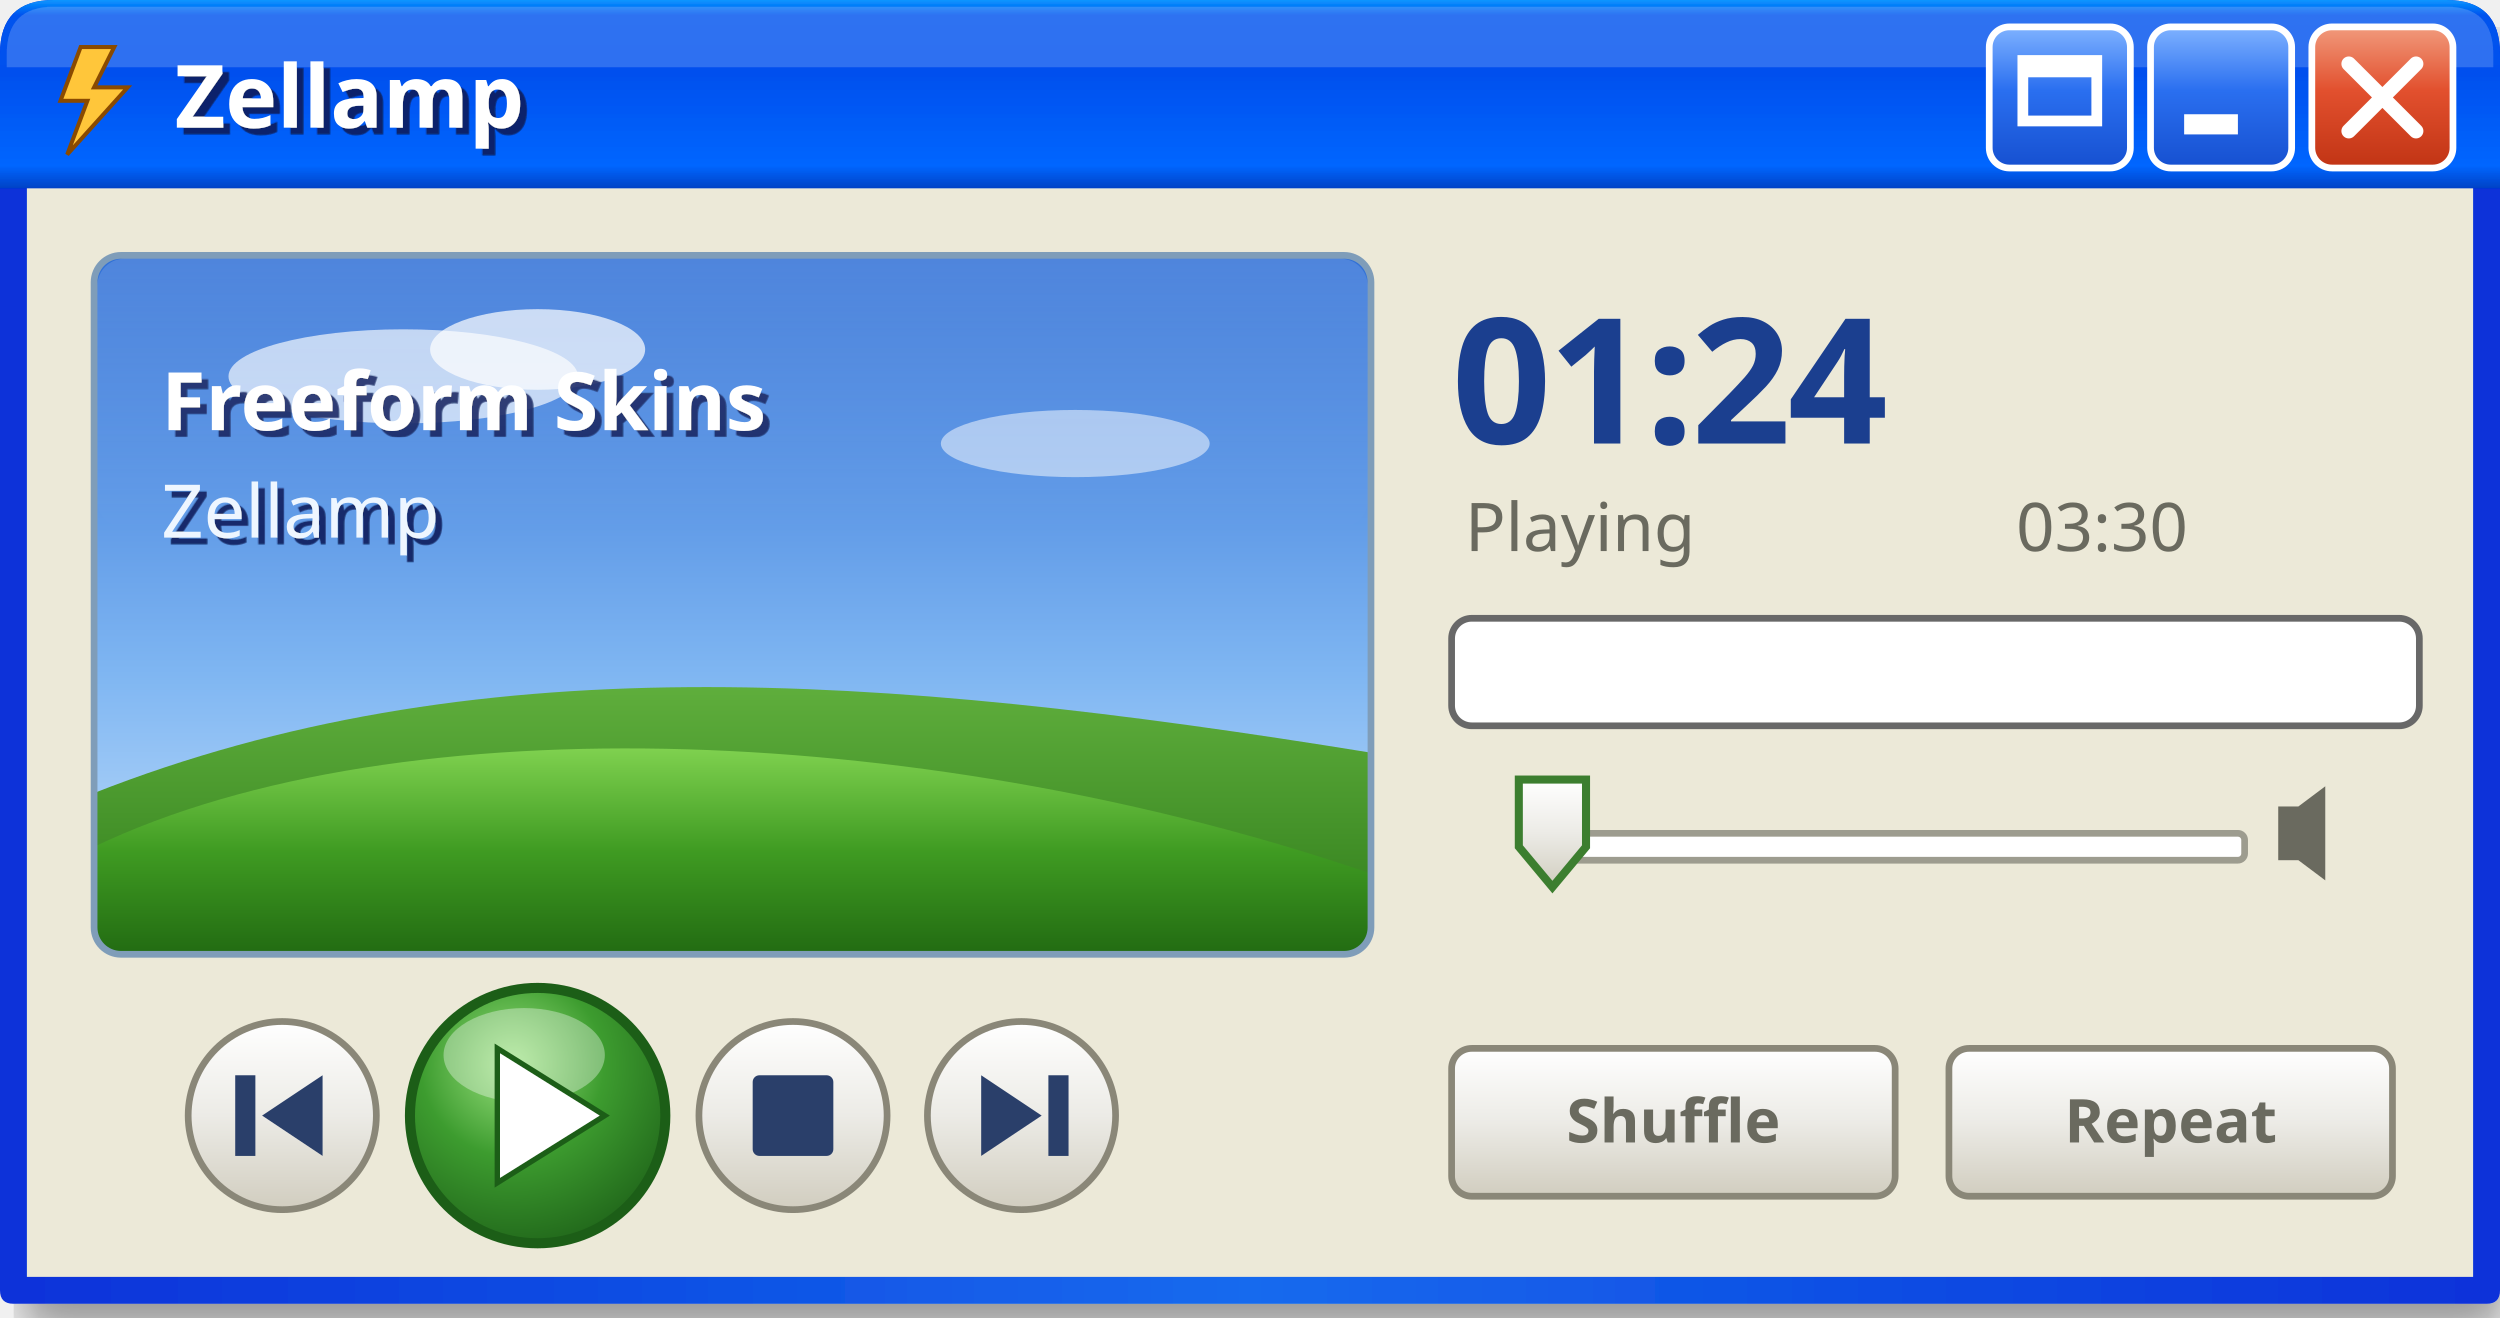
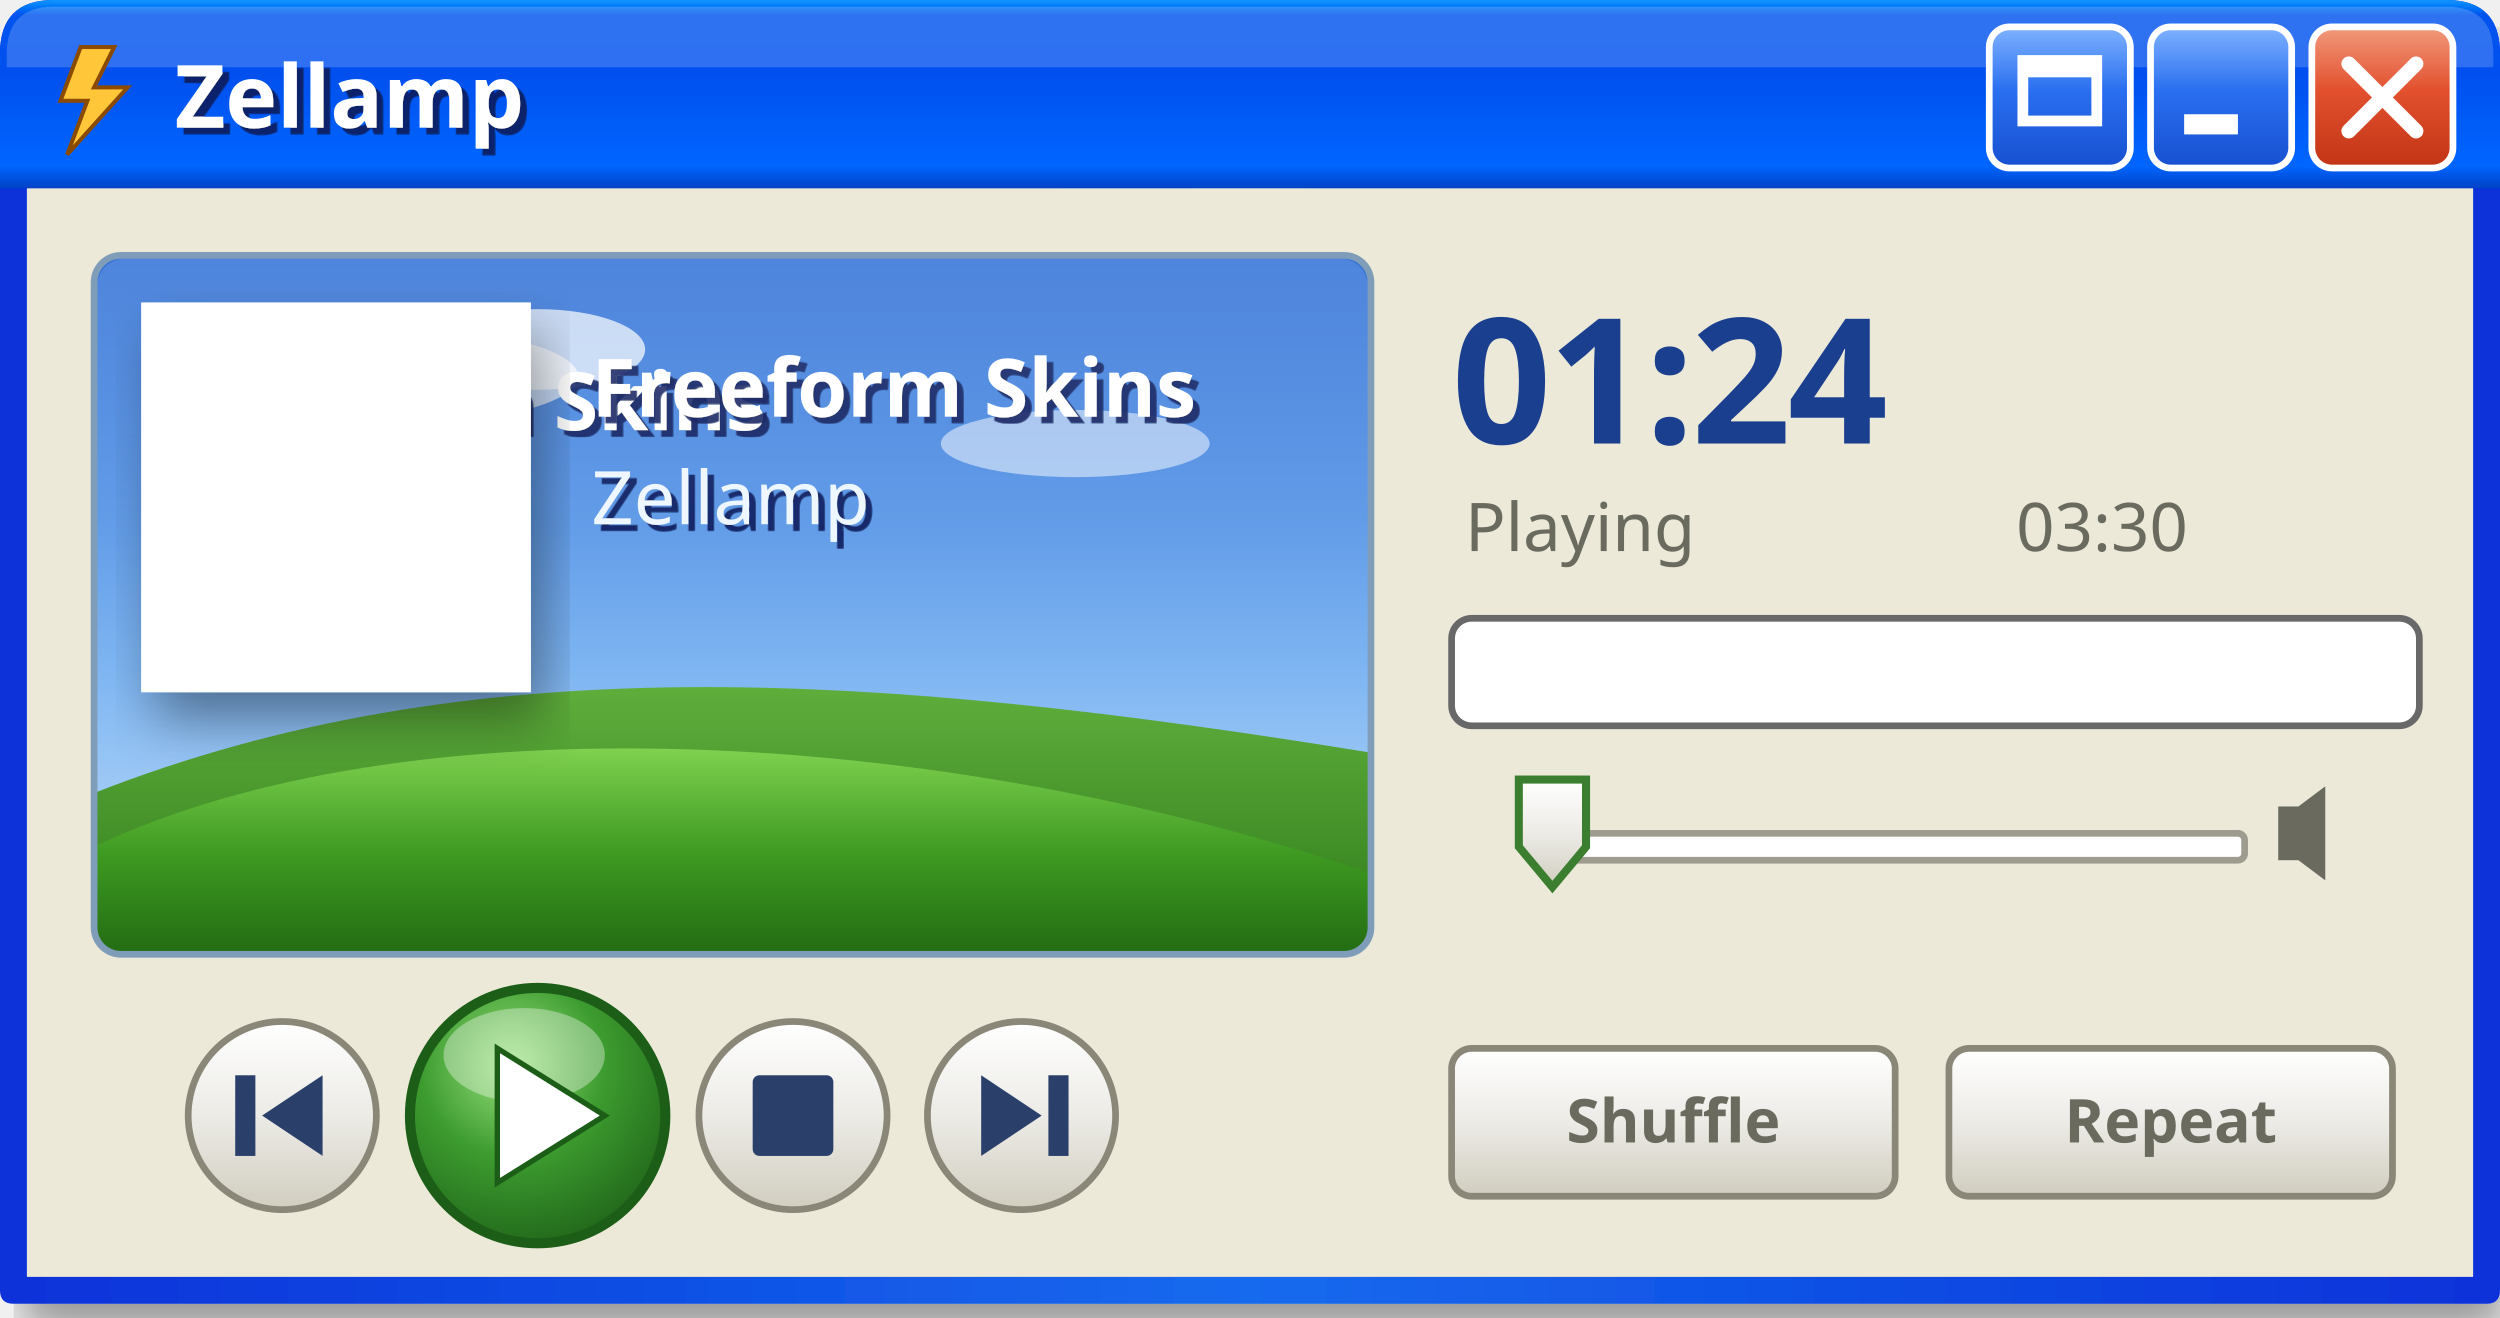
<svg xmlns="http://www.w3.org/2000/svg" width="372" height="196" viewBox="0 0 372 196" data-za-id="luna" data-za-name="Luna" data-za-description="An XP-era desktop player: Luna blue title bar, a Bliss hillside display, and a block-segment progress bar." data-za-panel="arctic-glass">
  <defs>
    <linearGradient id="titlebar" x1="0" y1="0" x2="0" y2="1">
      <stop offset="0" stop-color="#0997ff" />
      <stop offset="0.08" stop-color="#0053ee" />
      <stop offset="0.4" stop-color="#0050ee" />
      <stop offset="0.88" stop-color="#06f" />
      <stop offset="1" stop-color="#0042c6" />
    </linearGradient>
    <linearGradient id="frame" x1="0" y1="0" x2="1" y2="0">
      <stop offset="0" stop-color="#0831d9" />
      <stop offset="0.5" stop-color="#166aee" />
      <stop offset="1" stop-color="#0831d9" />
    </linearGradient>
    <linearGradient id="sky" x1="0" y1="0" x2="0" y2="1">
      <stop offset="0" stop-color="#2f6fd6" />
      <stop offset="0.6" stop-color="#7fb6f2" />
      <stop offset="1" stop-color="#c9e3fb" />
    </linearGradient>
    <linearGradient id="hill" x1="0" y1="0" x2="0" y2="1">
      <stop offset="0" stop-color="#7fd14f" />
      <stop offset="0.5" stop-color="#3f9b22" />
      <stop offset="1" stop-color="#226b12" />
    </linearGradient>
    <linearGradient id="hillBack" x1="0" y1="0" x2="0" y2="1">
      <stop offset="0" stop-color="#5fae3c" />
      <stop offset="1" stop-color="#2d7a19" />
    </linearGradient>
    <radialGradient id="startGreen" cx="0.4" cy="0.3" r="0.8">
      <stop offset="0" stop-color="#9be27f" />
      <stop offset="0.45" stop-color="#3d9c2f" />
      <stop offset="1" stop-color="#1c5e17" />
    </radialGradient>
    <linearGradient id="xpButton" x1="0" y1="0" x2="0" y2="1">
      <stop offset="0" stop-color="#ffffff" />
      <stop offset="0.5" stop-color="#ecebe6" />
      <stop offset="1" stop-color="#d1cdbf" />
    </linearGradient>
    <linearGradient id="closeRed" x1="0" y1="0" x2="0" y2="1">
      <stop offset="0" stop-color="#f19a7c" />
      <stop offset="0.45" stop-color="#e2502e" />
      <stop offset="1" stop-color="#c13414" />
    </linearGradient>
    <linearGradient id="capBlue" x1="0" y1="0" x2="0" y2="1">
      <stop offset="0" stop-color="#7fb2ff" />
      <stop offset="0.45" stop-color="#2a6ff0" />
      <stop offset="1" stop-color="#1650d0" />
    </linearGradient>
    <linearGradient id="block" x1="0" y1="0" x2="0" y2="1">
      <stop offset="0" stop-color="#b7f5a6" />
      <stop offset="0.45" stop-color="#3fd12a" />
      <stop offset="1" stop-color="#21a313" />
    </linearGradient>
    <pattern id="blocks" x="219" y="0" width="9" height="20" patternUnits="userSpaceOnUse">
      <rect x="0" y="0" width="7" height="20" fill="url(#block)" />
    </pattern>
    <linearGradient id="gloss" x1="0" y1="0" x2="0" y2="1">
      <stop offset="0" stop-color="#fff" stop-opacity="0.6" />
      <stop offset="1" stop-color="#fff" stop-opacity="0" />
    </linearGradient>
    <filter id="shadow" x="-10%" y="-10%" width="120%" height="130%">
      <feDropShadow dx="2" dy="4" stdDeviation="4" flood-color="#000" flood-opacity="0.4" />
    </filter>
    <filter id="textShadow">
      <feDropShadow dx="1" dy="1" stdDeviation="0" flood-color="#0a1f5c" flood-opacity="0.9" />
    </filter>
    <clipPath id="screenClip">
      <rect x="14" y="38" width="190" height="104" rx="4" />
    </clipPath>
  </defs>
  <style>
    .title { font: bold 13px Trebuchet MS, Tahoma, sans-serif; fill: #fff; }
    .track { font: bold 12px Tahoma, Verdana, sans-serif; fill: #fff; }
    .artist { font: 11px Tahoma, Verdana, sans-serif; fill: #eef6ff; }
    .time { font: bold 26px Tahoma, Verdana, sans-serif; fill: #1b3f8f; letter-spacing: -0.5px; }
    .meta { font: 10px Tahoma, Verdana, sans-serif; fill: #6a6a5f; }
    .btnicon { fill: #2a3f6a; }
    .toggle text { font: bold 9px Tahoma, Verdana, sans-serif; fill: #6a6a5f; }
    .toggle.za-on rect { fill: #fdf7d5; stroke: #e1a63a; }
    .toggle.za-on text { fill: #a0620a; }
    .pause-icon { display: none; }
    .za-playing .pause-icon { display: inline; }
    .za-playing .play-icon { display: none; }
  </style>
  <g filter="url(#shadow)">
    <path d="M8 0 H364 Q372 0 372 8 V192 Q372 194 370 194 H2 Q0 194 0 192 V8 Q0 0 8 0 Z" fill="url(#frame)" />
    <rect x="4" y="28" width="364" height="162" fill="#ece9d8" />
    <path d="M8 0 H364 Q372 0 372 8 V28 H0 V8 Q0 0 8 0 Z" fill="url(#titlebar)" />
    <path d="M8 1 H364 Q371 1 371 8 V10 H1 V8 Q1 1 8 1 Z" fill="#fff" opacity="0.18" />
  </g>
  <path d="M12 7 l5 0 l-3 6 h5 l-9 10 l3 -8 h-4 z" fill="#ffc63a" stroke="#8a4a00" stroke-width="0.6" />
  <text class="title" x="26" y="19" filter="url(#textShadow)">Zellamp</text>
  <g data-za="skins">
    <rect x="296" y="4" width="21" height="21" rx="3" fill="url(#capBlue)" stroke="#fff" stroke-width="1" />
    <rect x="301" y="9" width="11" height="9" fill="none" stroke="#fff" stroke-width="1.6" />
    <rect x="301" y="9" width="11" height="2.5" fill="#fff" />
  </g>
  <g data-za="minimize">
    <rect x="320" y="4" width="21" height="21" rx="3" fill="url(#capBlue)" stroke="#fff" stroke-width="1" />
    <rect x="325" y="17" width="8" height="3" fill="#fff" />
  </g>
  <g data-za="close">
    <rect x="344" y="4" width="21" height="21" rx="3" fill="url(#closeRed)" stroke="#fff" stroke-width="1" />
    <path d="M349.5 9.5 l10 10 M359.5 9.5 l-10 10" stroke="#fff" stroke-width="2.2" stroke-linecap="round" />
  </g>
  <g clip-path="url(#screenClip)">
    <rect x="14" y="38" width="190" height="104" fill="url(#sky)" />
    <ellipse cx="60" cy="56" rx="26" ry="7" fill="#fff" opacity="0.65" />
    <ellipse cx="80" cy="52" rx="16" ry="6" fill="#fff" opacity="0.7" />
    <ellipse cx="160" cy="66" rx="20" ry="5" fill="#fff" opacity="0.5" />
    <path d="M14 118 C 70 96, 130 100, 204 112 V142 H14 Z" fill="url(#hillBack)" />
    <path d="M14 126 C 60 104, 140 108, 204 130 V142 H14 Z" fill="url(#hill)" />
    <rect data-za="vis" data-za-style="bars" data-za-bars="24" data-za-gap="2" data-za-peak="#ffffff" data-za-colors="#ffffff,#e9f6ff,#bfe2ff" x="22" y="96" width="174" height="40" fill="none" opacity="0.85" />
-     <text class="track" x="24" y="64" data-za="title" data-za-chars="24" filter="url(#textShadow)">Freeform Skins</text>
-     <text class="artist" x="24" y="80" data-za="artist" data-za-chars="28" filter="url(#textShadow)">Zellamp</text>
+     <text class="track za-no-art" x="24" y="64" data-za="title" data-za-chars="24" filter="url(#textShadow)">Freeform Skins</text>
+     <text class="artist za-no-art" x="24" y="80" data-za="artist" data-za-chars="28" filter="url(#textShadow)">Zellamp</text>
+     <rect class="za-art-only" x="21" y="45" width="58" height="58" fill="#fff" filter="url(#shadow)" />
+     <image data-za="art" x="22" y="46" width="56" height="56" preserveAspectRatio="xMidYMid slice" />
+     <text class="track za-art-only" x="88" y="62" data-za="title" data-za-chars="15" filter="url(#textShadow)">Freeform Skins</text>
+     <text class="artist za-art-only" x="88" y="78" data-za="artist" data-za-chars="17" filter="url(#textShadow)">Zellamp</text>
  </g>
  <rect x="14" y="38" width="190" height="104" rx="4" fill="none" stroke="#7f9db9" />
  <rect x="14.5" y="38.5" width="189" height="40" rx="4" fill="url(#gloss)" opacity="0.25" pointer-events="none" />
  <text class="time" x="216" y="66" data-za="time">01:24</text>
  <text class="meta" x="218" y="82" data-za="status">Playing</text>
  <text class="meta" x="300" y="82" text-anchor="start" data-za="duration">03:30</text>
  <g data-za="seek">
    <rect x="216" y="92" width="144" height="16" rx="3" fill="#fff" stroke="#686868" />
    <rect data-za-part="track" x="219" y="95" width="138" height="10" fill="none" />
    <rect data-za-part="fill" x="219" y="95" width="0" height="10" fill="url(#blocks)" />
  </g>
  <g data-za="volume">
    <rect data-za-part="track" x="230" y="124" width="104" height="4" fill="#fff" stroke="#9d9c8f" rx="1" />
    <path data-za-part="thumb" d="M226 116 h10 v10 l-5 6 l-5 -6 z" fill="url(#xpButton)" stroke="#3c7e2f" stroke-width="1.2" />
  </g>
  <path d="M342 120 l4 -3 v14 l-4 -3 h-3 v-8 z" fill="#6a6a5f" />
  <g data-za="prev">
    <circle cx="42" cy="166" r="14" fill="url(#xpButton)" stroke="#8a8778" />
    <path class="btnicon" d="M35 160 h3 v12 h-3 z M48 160 v12 l-9 -6 z" />
  </g>
  <g data-za="playpause">
    <circle cx="80" cy="166" r="19" fill="url(#startGreen)" stroke="#1c5e17" stroke-width="1.5" />
    <ellipse cx="78" cy="157" rx="12" ry="7" fill="#fff" opacity="0.35" />
    <path class="play-icon" d="M74 156 v20 l16 -10 z" fill="#fff" stroke="#1c5e17" stroke-width="0.8" />
    <path class="pause-icon" d="M72 157 h6 v18 h-6 z M82 157 h6 v18 h-6 z" fill="#fff" stroke="#1c5e17" stroke-width="0.8" />
  </g>
  <g data-za="stop">
    <circle cx="118" cy="166" r="14" fill="url(#xpButton)" stroke="#8a8778" />
    <rect class="btnicon" x="112" y="160" width="12" height="12" rx="1" />
  </g>
  <g data-za="next">
    <circle cx="152" cy="166" r="14" fill="url(#xpButton)" stroke="#8a8778" />
    <path class="btnicon" d="M146 160 v12 l9 -6 z M156 160 h3 v12 h-3 z" />
  </g>
  <g class="toggle" data-za="shuffle">
    <rect x="216" y="156" width="66" height="22" rx="3" fill="url(#xpButton)" stroke="#8a8778" />
    <text x="249" y="170" text-anchor="middle">Shuffle</text>
  </g>
  <g class="toggle" data-za="repeat">
    <rect x="290" y="156" width="66" height="22" rx="3" fill="url(#xpButton)" stroke="#8a8778" />
    <text x="323" y="170" text-anchor="middle">Repeat</text>
  </g>
</svg>
